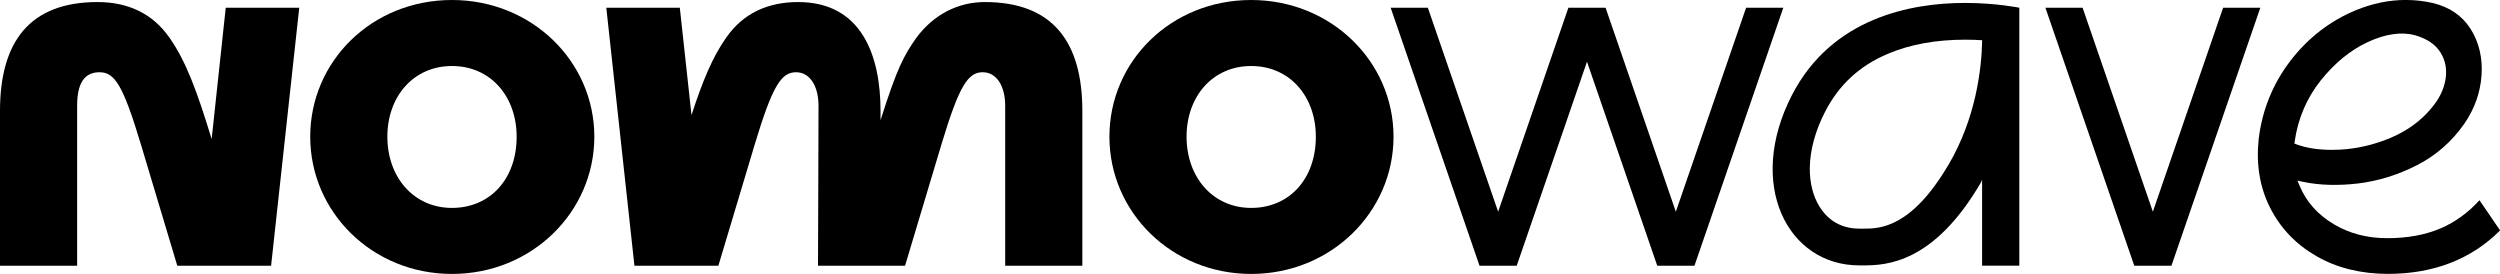
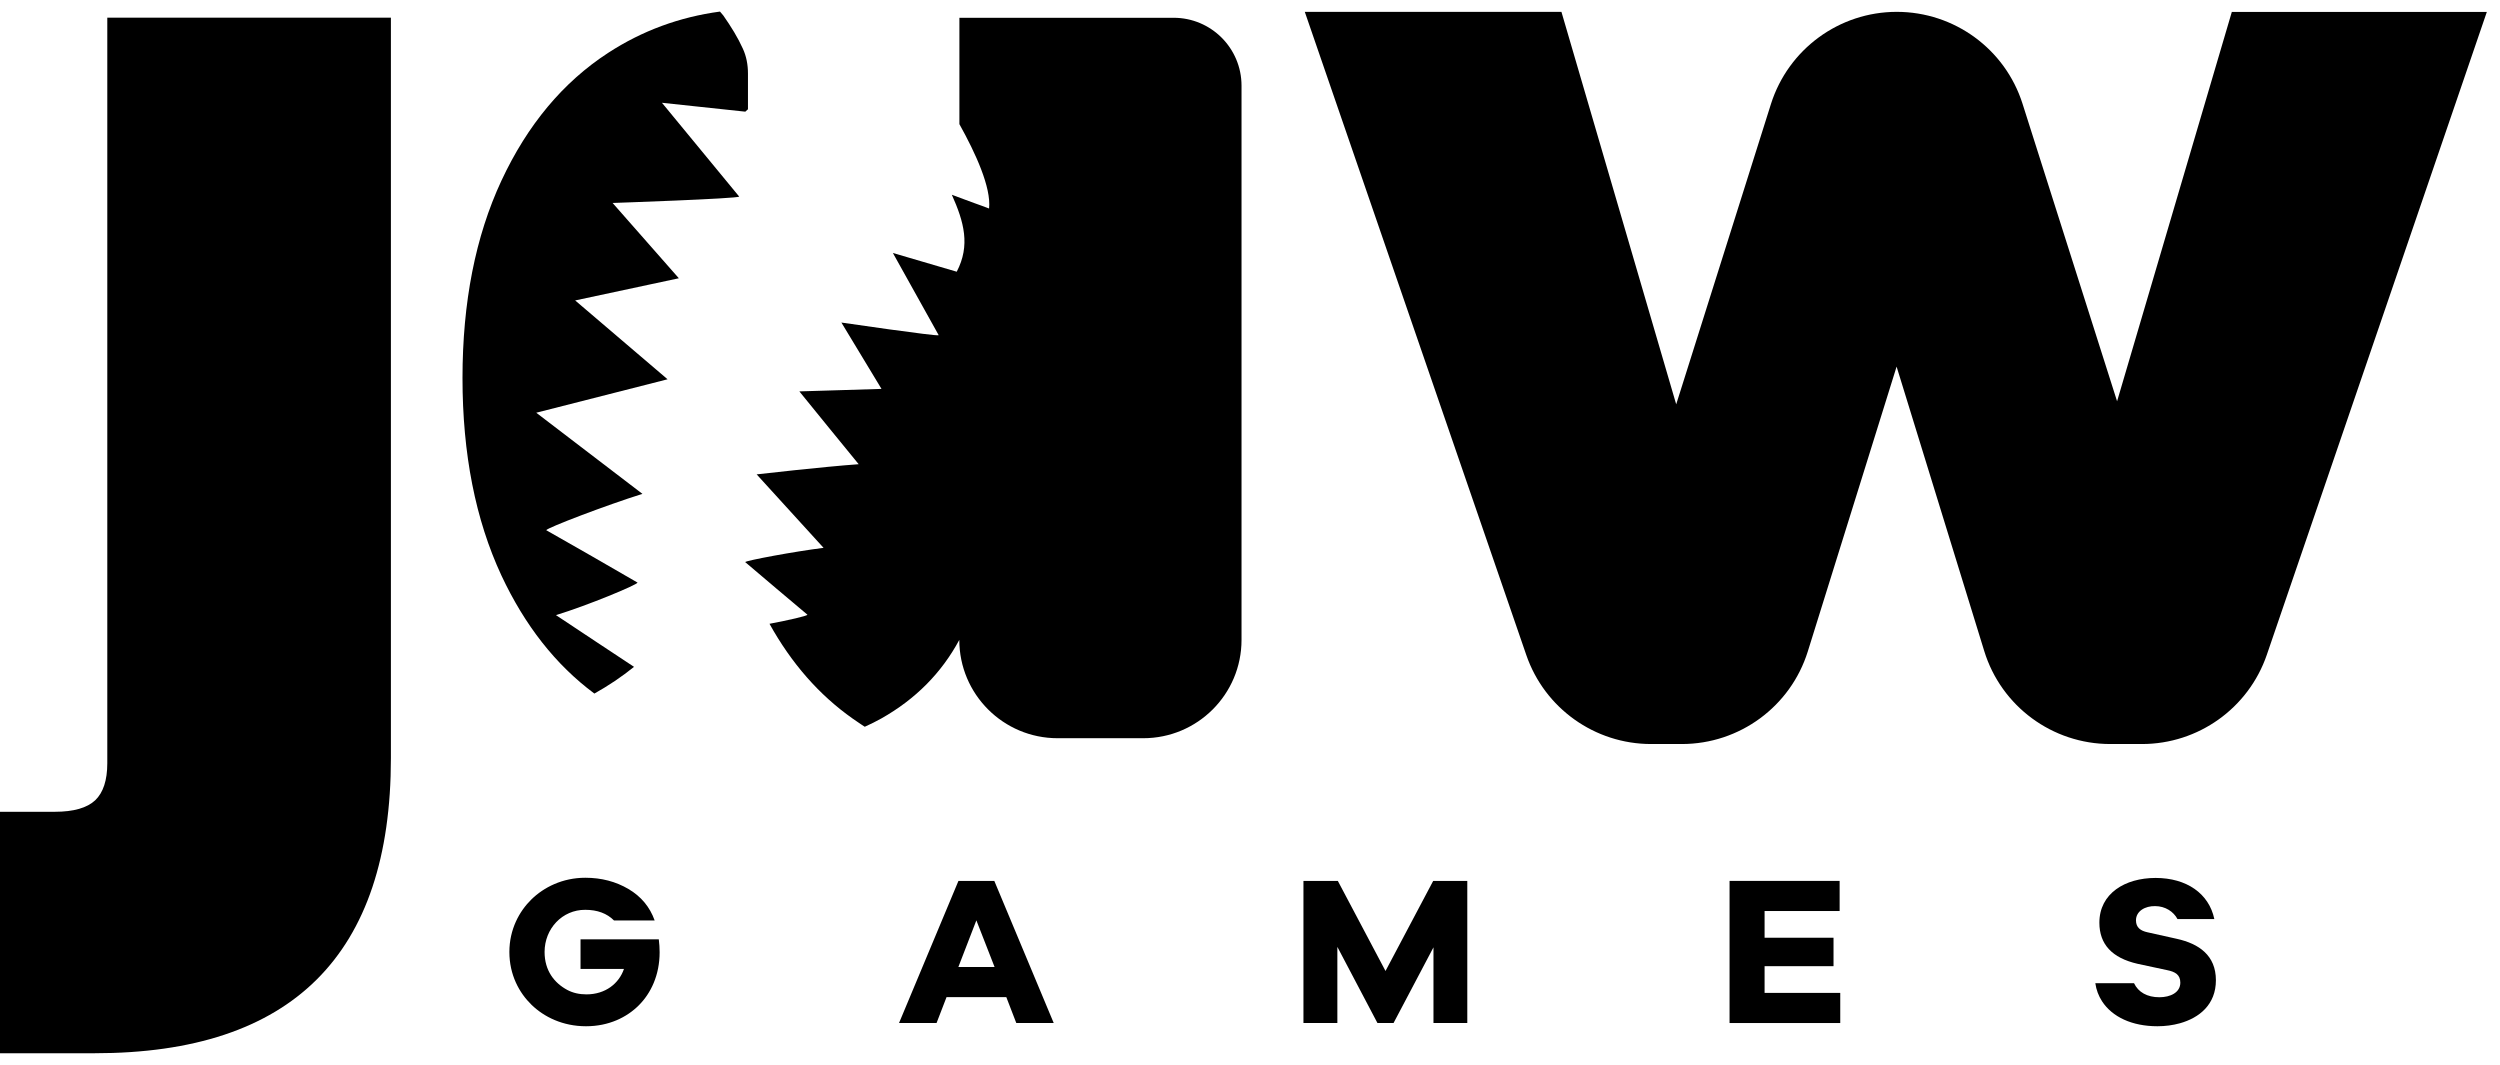
- <svg xmlns="http://www.w3.org/2000/svg" width="100%" height="100%" viewBox="0 0 146 16" fill="none" preserveAspectRatio="xMidYMid meet" aria-hidden="true" role="img">
-   <path d="M12.361 8.123C11.51 5.337 10.863 3.575 9.896 2.2C8.89 0.754 7.429 0.12 5.694 0.12C1.705 0.12 0 2.471 0 6.478V15.517H4.505V6.177C4.505 4.852 4.932 4.219 5.815 4.219C6.699 4.219 7.185 4.974 8.221 8.407L10.353 15.517H15.832L17.476 0.452H13.183L12.361 8.123Z" fill="#000000" />
-   <path d="M57.512 0.12C55.96 0.12 54.529 0.842 53.522 2.197C52.777 3.255 52.392 3.97 51.423 7.02V6.478C51.423 3.255 50.327 0.12 46.611 0.12C44.877 0.12 43.414 0.752 42.41 2.197C41.615 3.325 41.035 4.717 40.384 6.722L39.701 0.452H35.408L37.051 15.517H41.953L44.085 8.407C45.121 4.971 45.637 4.219 46.49 4.219C47.282 4.219 47.801 5.003 47.801 6.177C47.801 9.823 47.771 13.468 47.771 15.517H52.856L54.988 8.407C56.024 4.971 56.54 4.219 57.393 4.219C58.185 4.219 58.703 5.003 58.703 6.177V15.517H63.209V6.478C63.209 2.471 61.504 0.12 57.514 0.12H57.512Z" fill="#000000" />
-   <path d="M26.397 0C21.709 0 18.117 3.584 18.117 7.984C18.117 12.384 21.739 15.998 26.397 15.998C31.055 15.998 34.709 12.382 34.709 7.984C34.709 3.587 31.055 0 26.397 0ZM26.397 12.142C24.145 12.142 22.622 10.335 22.622 7.984C22.622 5.633 24.145 3.855 26.397 3.855C28.65 3.855 30.172 5.633 30.172 7.984C30.172 10.455 28.62 12.142 26.397 12.142Z" fill="#000000" />
-   <path d="M73.07 0C68.382 0 64.79 3.584 64.79 7.984C64.79 12.384 68.412 15.998 73.07 15.998C77.728 15.998 81.382 12.382 81.382 7.984C81.382 3.587 77.728 0 73.07 0ZM73.07 12.142C70.818 12.142 69.295 10.335 69.295 7.984C69.295 5.633 70.818 3.855 73.07 3.855C75.323 3.855 76.845 5.633 76.845 7.984C76.845 10.455 75.293 12.142 73.07 12.142Z" fill="#000000" />
-   <path d="M144.798 11.698C144.137 12.423 143.38 12.97 142.551 13.329C141.65 13.717 140.597 13.91 139.417 13.91C138.238 13.91 137.192 13.634 136.279 13.085C135.359 12.535 134.695 11.793 134.31 10.877L134.169 10.548L134.52 10.623C135.467 10.821 136.545 10.851 137.717 10.714C138.887 10.572 140.049 10.213 141.162 9.642C142.267 9.076 143.195 8.26 143.915 7.227C144.515 6.36 144.855 5.406 144.922 4.39C144.991 3.379 144.774 2.471 144.285 1.692C143.794 0.92 143.052 0.408 142.072 0.176C141.551 0.056 141.024 -0.002 140.496 -0.002C139.526 -0.002 138.549 0.2 137.579 0.598C136.079 1.218 134.791 2.21 133.762 3.548C132.734 4.888 132.109 6.429 131.907 8.123C131.749 9.593 131.971 10.946 132.576 12.135C133.175 13.322 134.086 14.274 135.277 14.957C135.874 15.302 136.526 15.563 137.224 15.734C137.917 15.905 138.665 15.995 139.449 15.995C142.119 15.995 144.327 15.14 146.005 13.456L144.801 11.693L144.798 11.698ZM133.994 8.38L134.014 8.233C134.206 6.915 134.715 5.728 135.526 4.703C136.341 3.684 137.266 2.925 138.28 2.456C139.309 1.978 140.241 1.843 141.048 2.061C141.734 2.259 142.232 2.595 142.524 3.064C142.817 3.531 142.916 4.065 142.815 4.651C142.716 5.225 142.45 5.774 142.015 6.29C141.396 7.047 140.589 7.637 139.617 8.048C138.648 8.455 137.656 8.685 136.666 8.739C136.496 8.746 136.331 8.751 136.168 8.751C135.388 8.751 134.705 8.646 134.135 8.438L133.994 8.382V8.38Z" fill="#000000" />
-   <path d="M104.145 0.452L98.957 15.517H96.783L92.68 3.604L88.577 15.517H86.403L81.215 0.452H83.386L87.491 12.364L91.594 0.452H93.766L97.869 12.364L101.972 0.452H104.145Z" fill="#000000" />
-   <path d="M132.003 0.452L126.812 15.517H124.641L119.452 0.452H121.624L125.727 12.364L129.83 0.452H132.003Z" fill="#000000" />
-   <path d="M117.93 0.452C117.93 0.452 116.566 0.171 114.767 0.171C111.658 0.171 106.993 1.006 104.649 5.555C101.969 10.755 104.382 15.499 108.587 15.499H108.831C110.178 15.499 112.934 15.36 115.672 10.68C115.712 10.611 115.739 10.548 115.754 10.487V15.514H117.928V0.452H117.93ZM113.8 9.605C111.604 13.353 109.731 13.353 108.833 13.353H108.589C107.321 13.353 106.623 12.655 106.26 12.069C105.88 11.456 105.683 10.672 105.692 9.803C105.705 8.768 106.013 7.635 106.583 6.529C107.4 4.942 108.606 3.831 110.272 3.133C111.557 2.591 113.072 2.317 114.769 2.317C115.125 2.317 115.458 2.329 115.759 2.349C115.724 4.065 115.384 6.905 113.802 9.608L113.8 9.605Z" fill="#000000" />
+ <svg xmlns="http://www.w3.org/2000/svg" width="108" height="46" viewBox="0 0 108 46" fill="none">
+   <path d="M96.417 0.508L91.458 17.335L87.374 4.484C86.624 2.117 84.424 0.512 81.941 0.512C79.454 0.512 77.254 2.125 76.504 4.496L72.412 17.467L67.454 0.512H56.367L65.936 28.297C66.727 30.597 68.895 32.142 71.326 32.142H72.655C75.15 32.142 77.354 30.521 78.097 28.142L81.933 15.838L85.718 28.122C86.452 30.513 88.664 32.142 91.163 32.142H92.532C94.968 32.142 97.135 30.593 97.926 28.289L107.431 0.516H96.417V0.508Z" fill="#000000" />
+   <path d="M23.526 41.125C23.526 41.935 23.949 42.466 24.508 42.766C24.747 42.893 25.023 42.957 25.334 42.957C26.157 42.957 26.74 42.486 26.955 41.859H25.079V40.578H28.46C28.484 40.773 28.496 40.961 28.496 41.137C28.496 42.127 28.117 42.909 27.598 43.428C27.079 43.947 26.305 44.334 25.314 44.334C24.312 44.334 23.502 43.931 22.963 43.408C22.428 42.889 22.005 42.111 22.005 41.125C22.005 40.151 22.432 39.368 22.959 38.853C23.49 38.334 24.296 37.919 25.287 37.919C25.981 37.919 26.604 38.083 27.151 38.406C27.698 38.729 28.073 39.181 28.281 39.763H26.524C26.221 39.46 25.809 39.304 25.282 39.304C24.288 39.3 23.526 40.119 23.526 41.125Z" fill="#000000" />
+   <path d="M43.904 44.195L43.473 43.077H40.89L40.459 44.195H38.838L41.405 38.055H42.954L45.521 44.195H43.904ZM42.179 39.759L41.401 41.775H42.966L42.179 39.759Z" fill="#000000" />
+   <path d="M63.391 44.195H61.926V40.925L60.201 44.195H59.506L57.774 40.905V44.195H56.309V38.055H57.794L59.854 41.947L61.914 38.055H63.387V44.195H63.391Z" fill="#000000" />
+   <path d="M79.499 44.195H74.717V38.055H79.472V39.356H76.23V40.51H79.208V41.739H76.23V42.893H79.499V44.195Z" fill="#000000" />
+   <path d="M92.274 39.759C92.274 40.071 92.474 40.21 92.769 40.274L94.043 40.558C94.989 40.769 95.727 41.268 95.727 42.346C95.727 43.4 95.009 43.971 94.17 44.206C93.867 44.29 93.54 44.334 93.2 44.334C92.103 44.334 91.248 43.931 90.809 43.256C90.657 43.021 90.558 42.761 90.518 42.474H92.19C92.374 42.865 92.761 43.081 93.284 43.081C93.755 43.081 94.19 42.881 94.19 42.45C94.19 42.103 93.959 41.979 93.624 41.911L92.342 41.636C91.24 41.384 90.693 40.793 90.693 39.859C90.693 38.597 91.803 37.927 93.121 37.927C94.458 37.927 95.428 38.597 95.659 39.703H94.067C93.899 39.384 93.54 39.144 93.1 39.144C92.669 39.136 92.274 39.36 92.274 39.759Z" fill="#000000" />
+   <path d="M16.887 0.764V32.749C16.887 41.248 12.619 45.5 4.084 45.5H0V35.069H2.371C3.182 35.069 3.761 34.901 4.112 34.573C4.459 34.242 4.635 33.707 4.635 32.973V0.764H16.887Z" fill="#000000" />
+   <path d="M32.312 3.175V4.72C32.264 4.76 32.244 4.784 32.197 4.824C31.111 4.704 29.985 4.592 28.596 4.44C29.809 5.917 30.871 7.207 31.933 8.492C31.869 8.584 26.464 8.768 26.464 8.768C27.518 9.965 28.356 10.924 29.326 12.021C27.793 12.353 26.48 12.628 24.847 12.979C26.188 14.125 27.378 15.139 28.839 16.385C26.839 16.892 25.138 17.327 23.166 17.83C24.775 19.056 26.144 20.106 27.753 21.335C26.196 21.822 23.637 22.8 23.597 22.904C24.915 23.651 26.228 24.405 27.542 25.168C27.522 25.267 25.378 26.158 24.017 26.573C25.242 27.383 26.296 28.09 27.39 28.808C26.855 29.24 26.284 29.623 25.677 29.962C24.001 28.717 22.671 27.016 21.661 24.86C20.539 22.449 19.98 19.603 19.98 16.333C19.98 13.059 20.539 10.217 21.661 7.806C22.787 5.394 24.32 3.554 26.272 2.284C27.745 1.326 29.354 0.736 31.103 0.5L31.246 0.668C31.586 1.155 31.877 1.626 32.089 2.097C32.244 2.428 32.312 2.8 32.312 3.175Z" fill="#000000" />
+   <path d="M41.446 0.764V2.955V5.011V5.363C42.145 6.616 42.824 8.097 42.728 9.008C42.512 8.928 42.309 8.848 42.097 8.776C41.802 8.672 41.502 8.552 41.119 8.413C41.646 9.59 41.925 10.6 41.331 11.738C40.5 11.491 39.638 11.239 38.572 10.928C39.294 12.217 39.925 13.351 40.552 14.481C40.488 14.541 36.348 13.934 36.348 13.934C36.987 14.988 37.494 15.83 38.081 16.8C36.863 16.844 35.821 16.864 34.532 16.908C35.39 17.97 36.161 18.908 37.095 20.054C35.566 20.162 32.687 20.493 32.687 20.493C33.693 21.599 34.56 22.553 35.578 23.667C34.324 23.823 32.236 24.214 32.192 24.282C33.091 25.048 33.981 25.799 34.883 26.557C34.863 26.609 34.085 26.789 33.242 26.948C34.188 28.653 35.386 30.022 36.831 31.04C36.947 31.124 37.063 31.204 37.187 31.284C37.242 31.32 37.302 31.36 37.358 31.396C37.606 31.284 37.841 31.168 38.077 31.036C39.546 30.206 40.668 29.08 41.442 27.643C41.442 29.99 43.343 31.891 45.69 31.891H49.387C51.734 31.891 53.634 29.99 53.634 27.643V3.702C53.634 2.081 52.321 0.768 50.7 0.768H41.446V0.764Z" fill="#000000" />
</svg>
